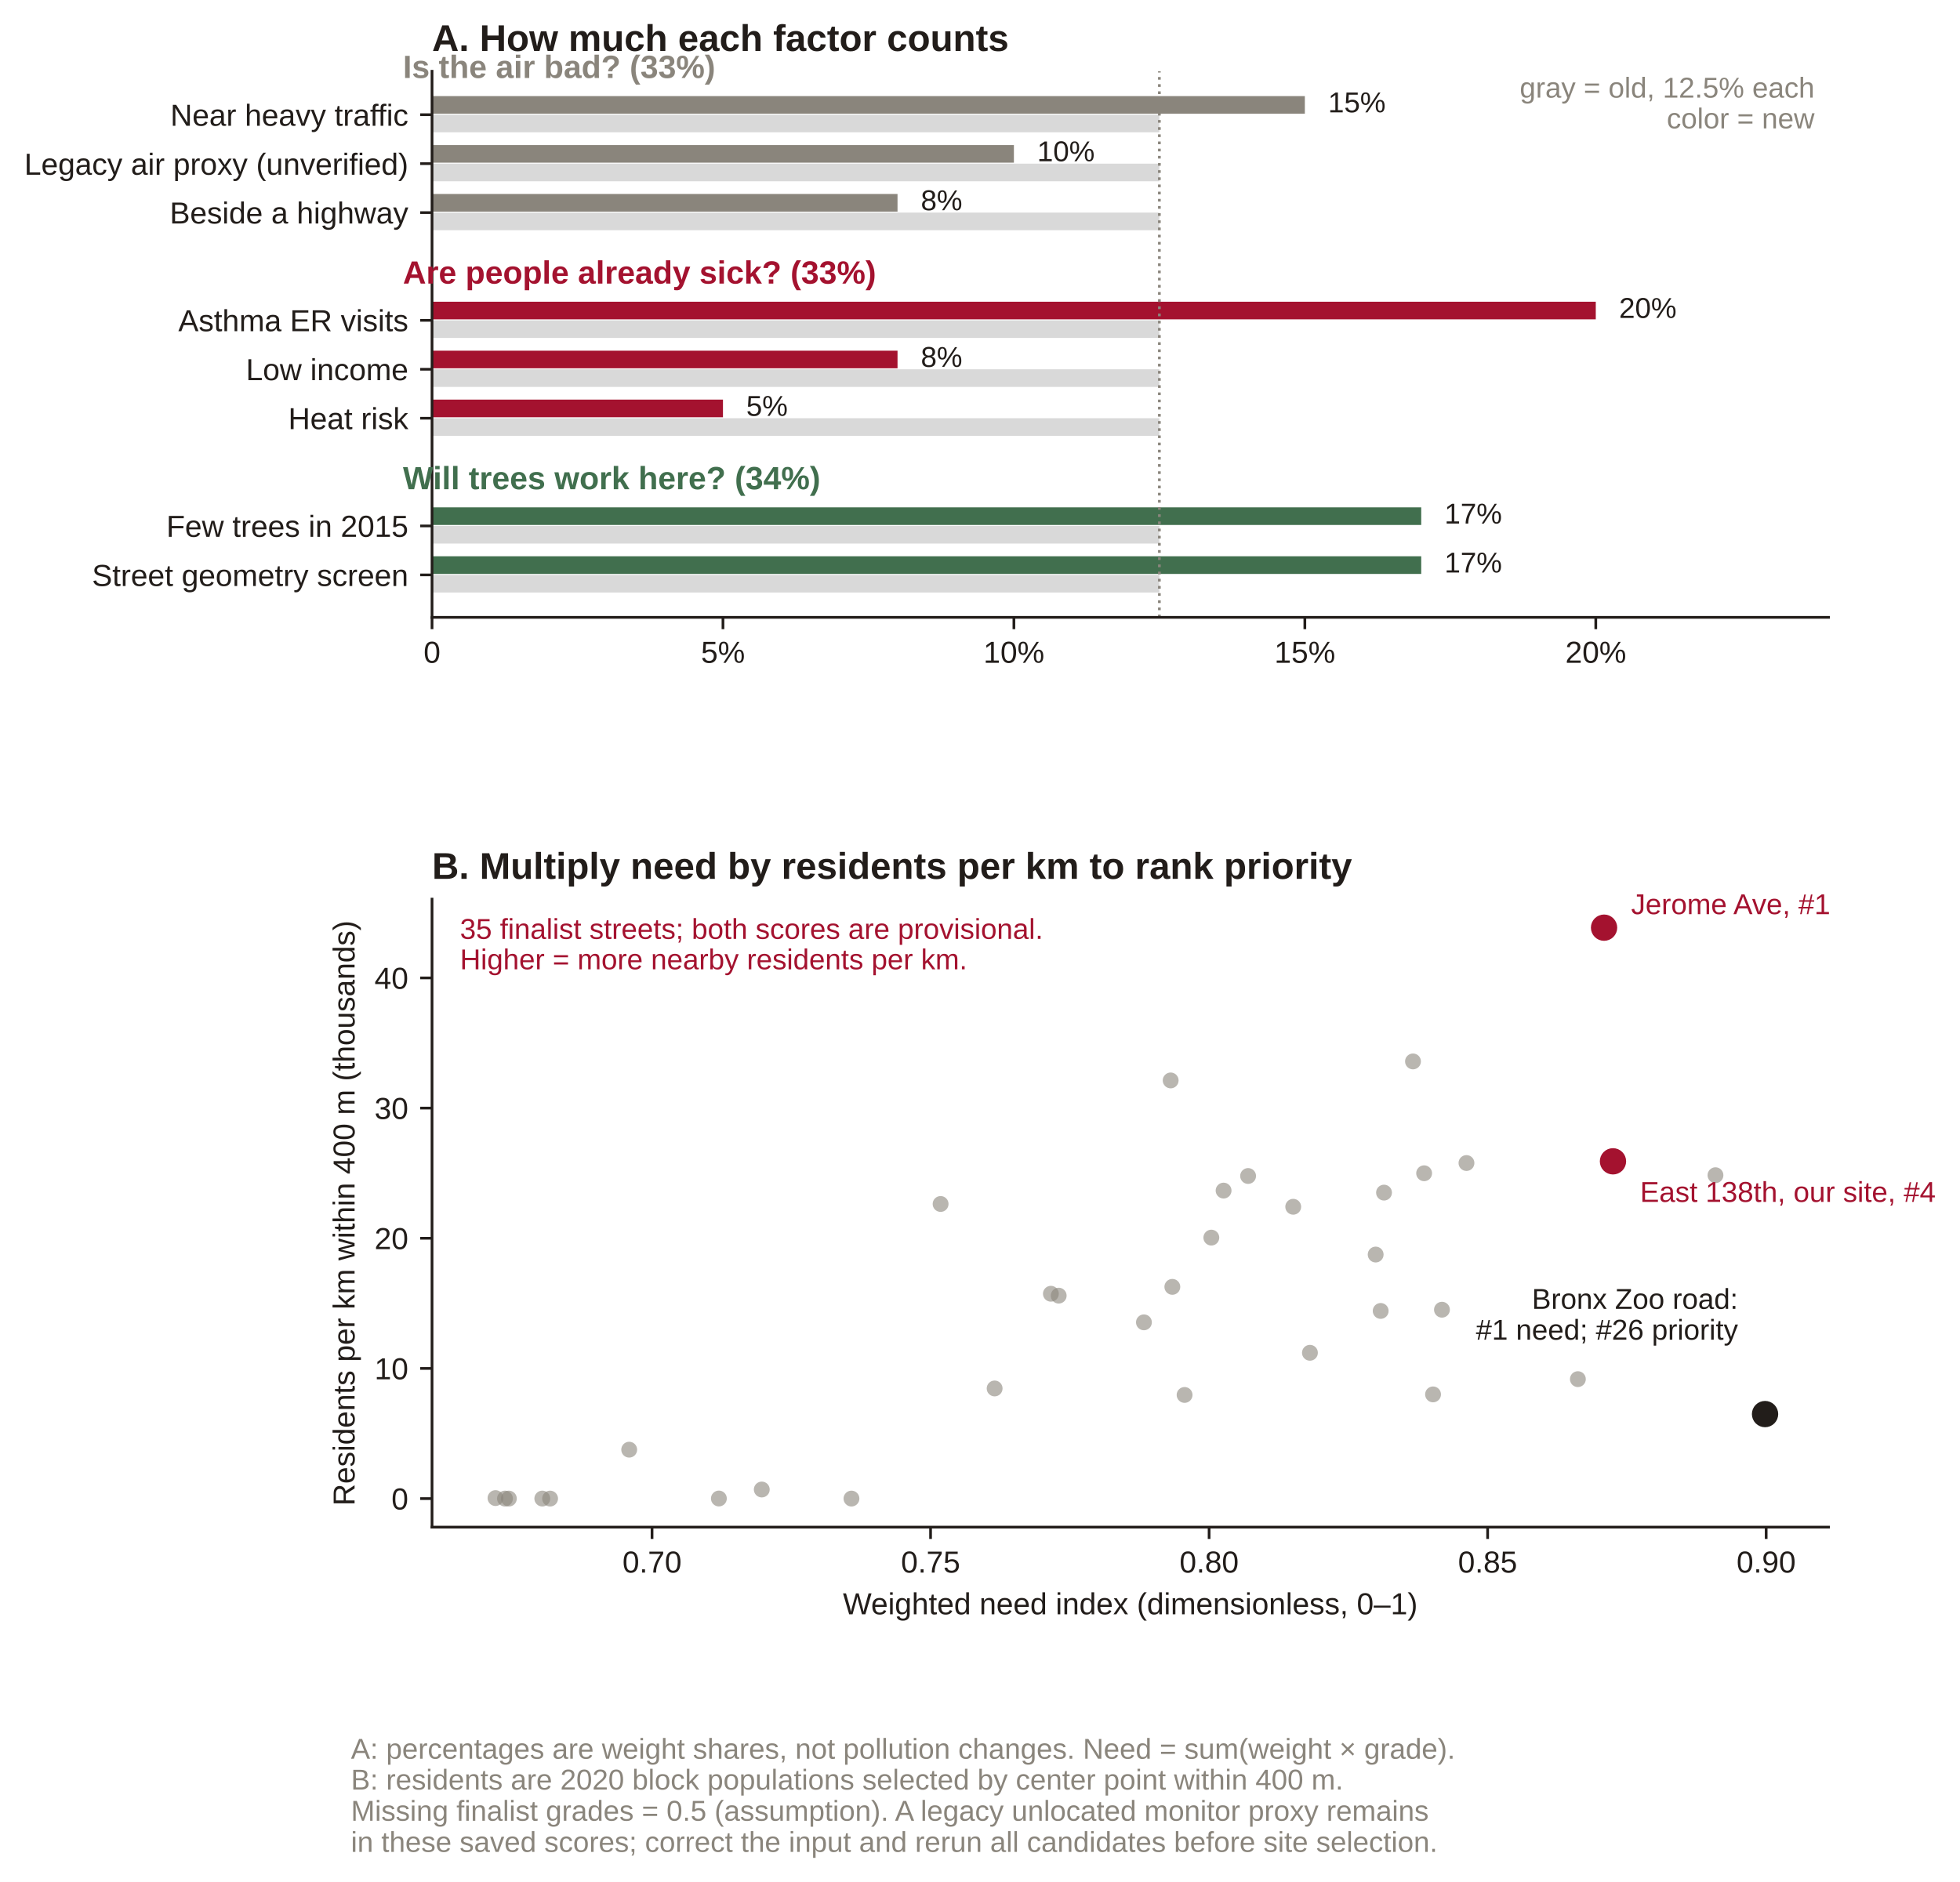
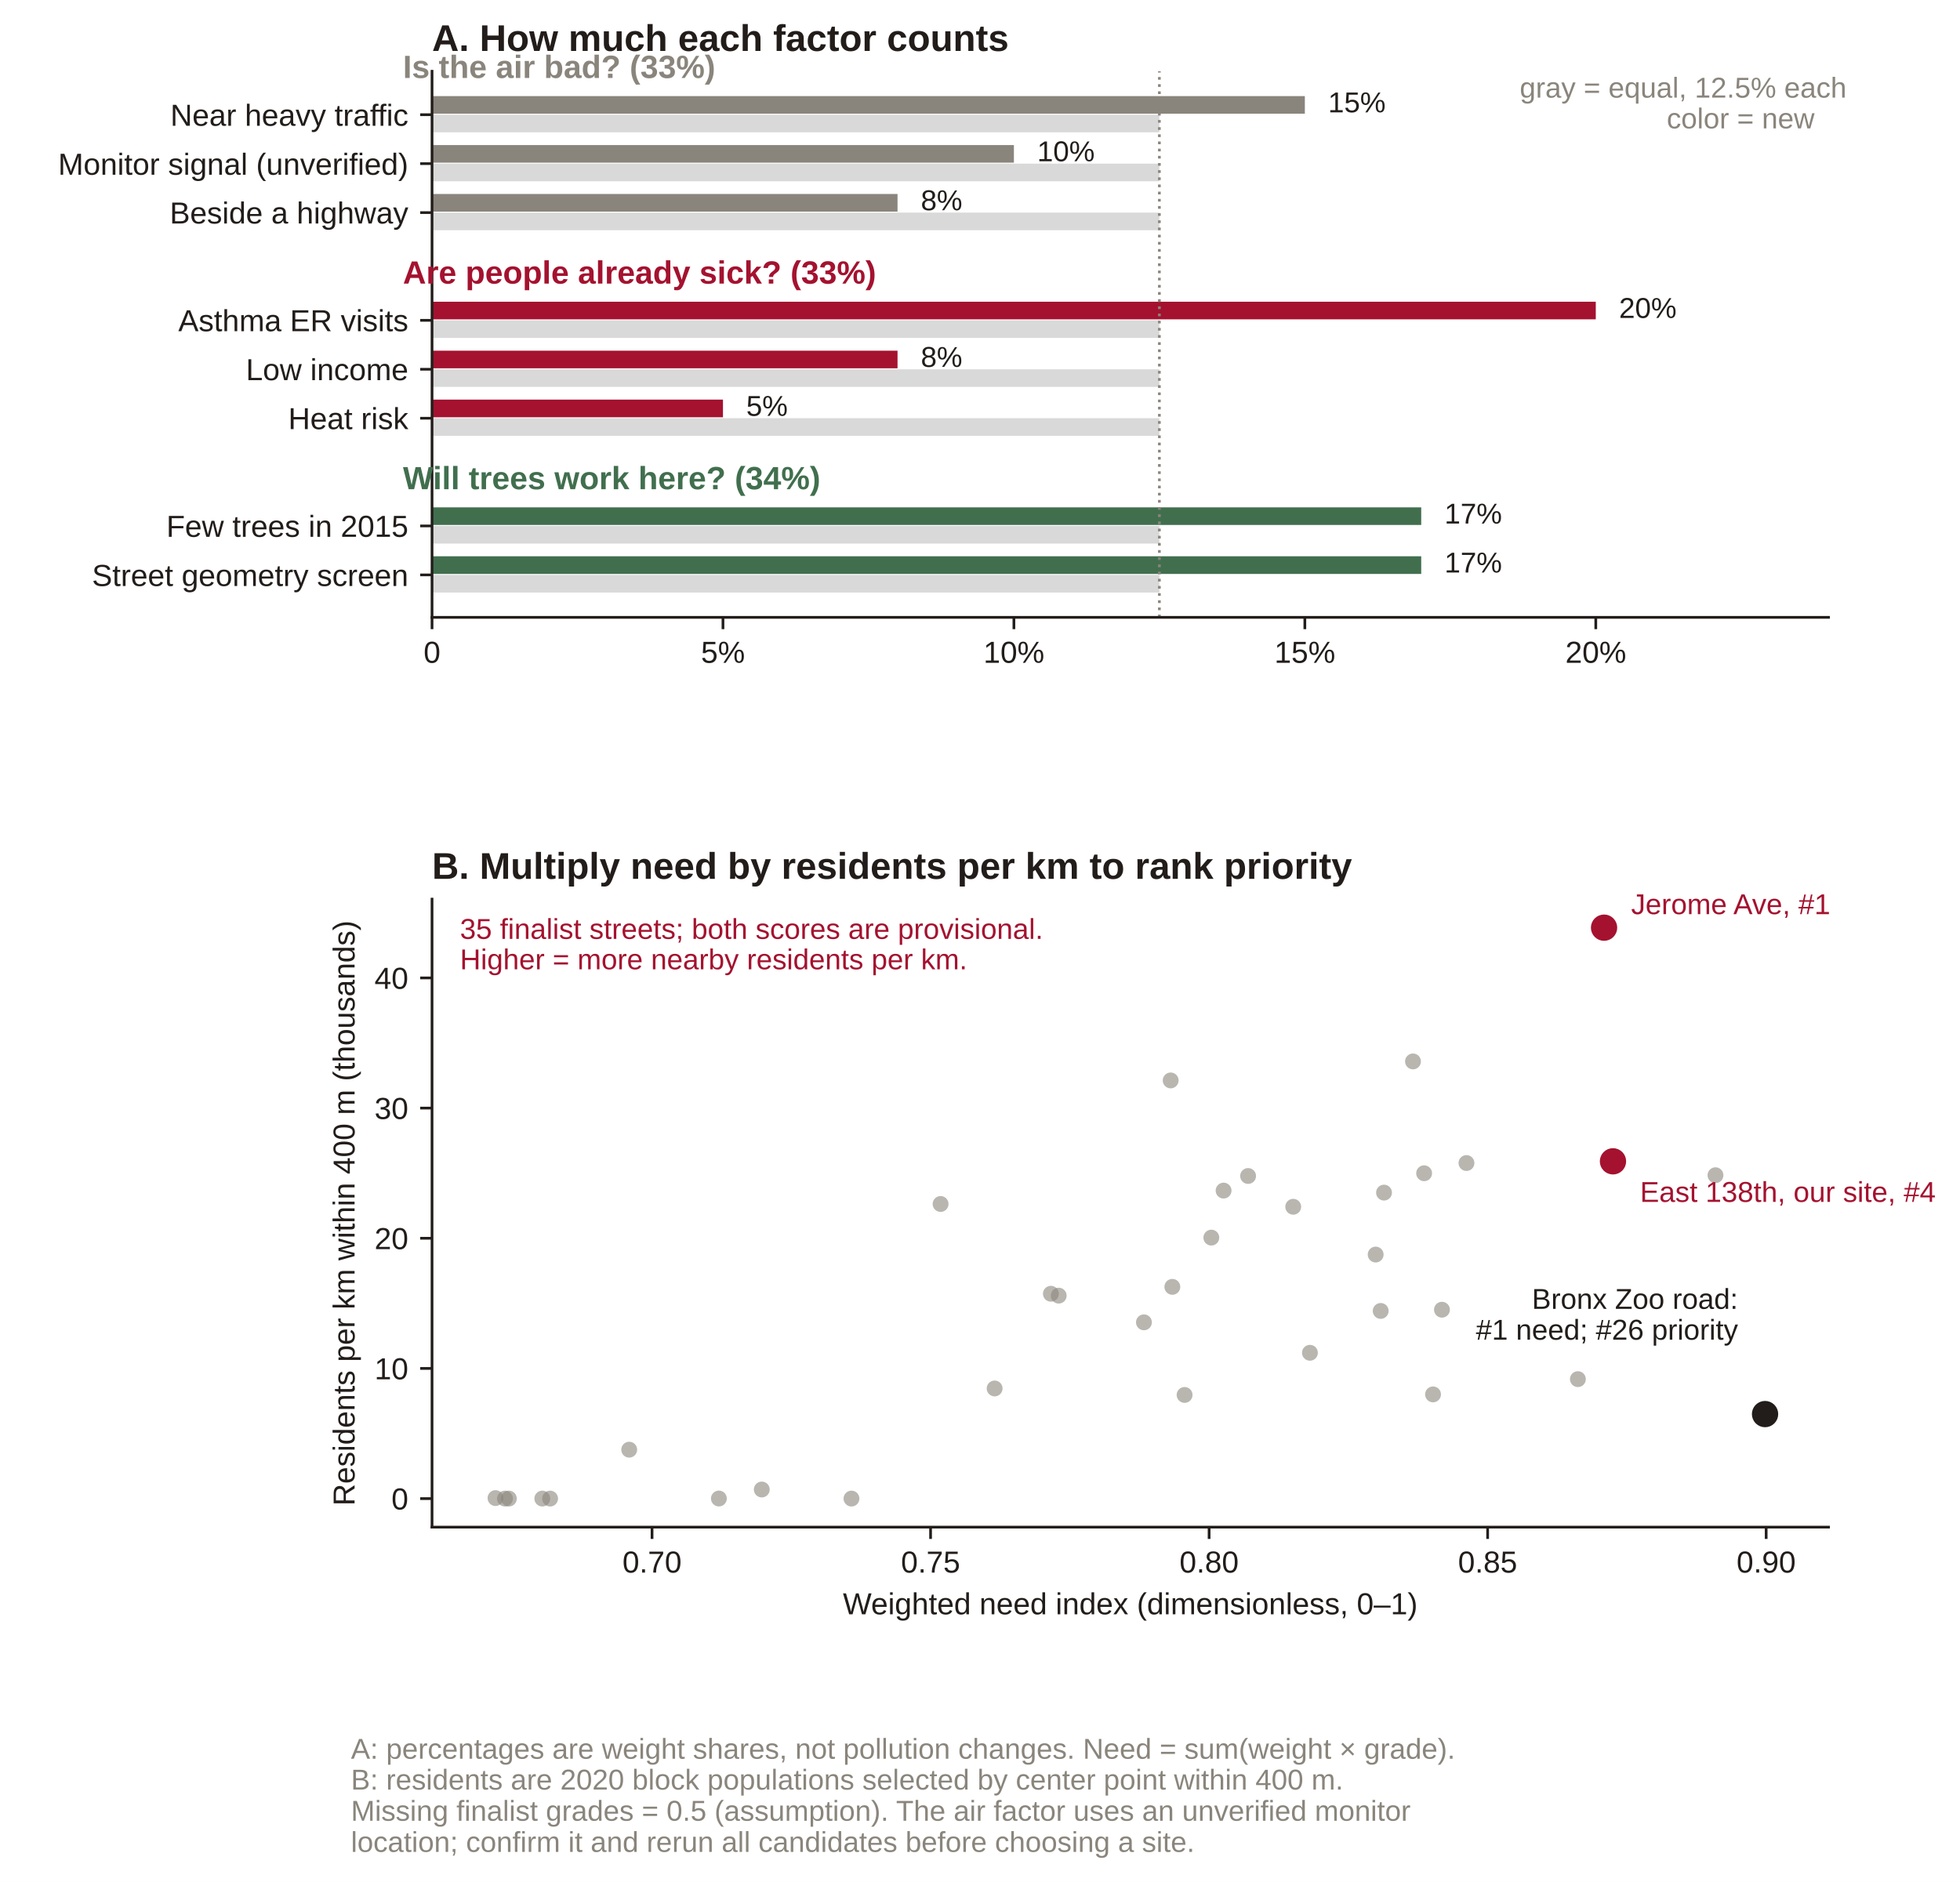
<svg xmlns="http://www.w3.org/2000/svg" xmlns:xlink="http://www.w3.org/1999/xlink" width="579.535pt" height="556.571pt" viewBox="0 0 579.535 556.571" version="1.1">
  <defs>
    <style type="text/css">*{stroke-linejoin: round; stroke-linecap: butt}</style>
  </defs>
  <g id="figure_1">
    <g id="patch_1">
      <path d="M 0 556.571 L 579.535 556.571 L 579.535 0 L 0 0 z " style="fill: #ffffff" />
    </g>
    <g id="axes_1">
      <g id="patch_2">
        <path d="M 127.742 182.574 L 540.662 182.574 L 540.662 21.074 L 127.742 21.074 z " style="fill: #ffffff" />
      </g>
      <g id="patch_3">
        <path d="M 127.742 33.917 L 342.805 33.917 L 342.805 39.129 L 127.742 39.129 z " clip-path="url(#pb8d9bb84fc)" style="fill: #d9d9d9" />
      </g>
      <g id="patch_4">
        <path d="M 127.742 28.415 L 385.817 28.415 L 385.817 33.627 L 127.742 33.627 z " clip-path="url(#pb8d9bb84fc)" style="fill: #8a857c" />
      </g>
      <g id="patch_5">
        <path d="M 127.742 48.396 L 342.805 48.396 L 342.805 53.608 L 127.742 53.608 z " clip-path="url(#pb8d9bb84fc)" style="fill: #d9d9d9" />
      </g>
      <g id="patch_6">
        <path d="M 127.742 42.894 L 299.792 42.894 L 299.792 48.106 L 127.742 48.106 z " clip-path="url(#pb8d9bb84fc)" style="fill: #8a857c" />
      </g>
      <g id="patch_7">
        <path d="M 127.742 62.875 L 342.805 62.875 L 342.805 68.087 L 127.742 68.087 z " clip-path="url(#pb8d9bb84fc)" style="fill: #d9d9d9" />
      </g>
      <g id="patch_8">
        <path d="M 127.742 57.373 L 265.382 57.373 L 265.382 62.585 L 127.742 62.585 z " clip-path="url(#pb8d9bb84fc)" style="fill: #8a857c" />
      </g>
      <g id="patch_9">
        <path d="M 127.742 94.729 L 342.805 94.729 L 342.805 99.941 L 127.742 99.941 z " clip-path="url(#pb8d9bb84fc)" style="fill: #d9d9d9" />
      </g>
      <g id="patch_10">
        <path d="M 127.742 89.227 L 471.842 89.227 L 471.842 94.439 L 127.742 94.439 z " clip-path="url(#pb8d9bb84fc)" style="fill: #a4122f" />
      </g>
      <g id="patch_11">
        <path d="M 127.742 109.208 L 342.805 109.208 L 342.805 114.421 L 127.742 114.421 z " clip-path="url(#pb8d9bb84fc)" style="fill: #d9d9d9" />
      </g>
      <g id="patch_12">
        <path d="M 127.742 103.706 L 265.382 103.706 L 265.382 108.919 L 127.742 108.919 z " clip-path="url(#pb8d9bb84fc)" style="fill: #a4122f" />
      </g>
      <g id="patch_13">
        <path d="M 127.742 123.687 L 342.805 123.687 L 342.805 128.9 L 127.742 128.9 z " clip-path="url(#pb8d9bb84fc)" style="fill: #d9d9d9" />
      </g>
      <g id="patch_14">
        <path d="M 127.742 118.185 L 213.767 118.185 L 213.767 123.398 L 127.742 123.398 z " clip-path="url(#pb8d9bb84fc)" style="fill: #a4122f" />
      </g>
      <g id="patch_15">
        <path d="M 127.742 155.541 L 342.805 155.541 L 342.805 160.754 L 127.742 160.754 z " clip-path="url(#pb8d9bb84fc)" style="fill: #d9d9d9" />
      </g>
      <g id="patch_16">
        <path d="M 127.742 150.039 L 420.227 150.039 L 420.227 155.252 L 127.742 155.252 z " clip-path="url(#pb8d9bb84fc)" style="fill: #416f4e" />
      </g>
      <g id="patch_17">
        <path d="M 127.742 170.021 L 342.805 170.021 L 342.805 175.233 L 127.742 175.233 z " clip-path="url(#pb8d9bb84fc)" style="fill: #d9d9d9" />
      </g>
      <g id="patch_18">
        <path d="M 127.742 164.518 L 420.227 164.518 L 420.227 169.731 L 127.742 169.731 z " clip-path="url(#pb8d9bb84fc)" style="fill: #416f4e" />
      </g>
      <g id="matplotlib.axis_1">
        <g id="xtick_1">
          <g id="line2d_1">
            <defs>
              <path id="mb1fa493d6f" d="M 0 0 L 0 3.5 " style="stroke: #221d1a; stroke-width: 0.8" />
            </defs>
            <g>
              <use xlink:href="#mb1fa493d6f" x="127.742" y="182.574" style="fill: #221d1a; stroke: #221d1a; stroke-width: 0.8" />
            </g>
          </g>
          <g id="text_1">
            <text style="font-size: 9px; font-family: 'Arial', 'DejaVu Sans', sans-serif; text-anchor: middle; fill: #221d1a" x="127.742" y="196.016" transform="rotate(-0 127.742 196.016)">0</text>
          </g>
        </g>
        <g id="xtick_2">
          <g id="line2d_2">
            <g>
              <use xlink:href="#mb1fa493d6f" x="213.767" y="182.574" style="fill: #221d1a; stroke: #221d1a; stroke-width: 0.8" />
            </g>
          </g>
          <g id="text_2">
            <text style="font-size: 9px; font-family: 'Arial', 'DejaVu Sans', sans-serif; text-anchor: middle; fill: #221d1a" x="213.767" y="196.016" transform="rotate(-0 213.767 196.016)">5%</text>
          </g>
        </g>
        <g id="xtick_3">
          <g id="line2d_3">
            <g>
              <use xlink:href="#mb1fa493d6f" x="299.792" y="182.574" style="fill: #221d1a; stroke: #221d1a; stroke-width: 0.8" />
            </g>
          </g>
          <g id="text_3">
            <text style="font-size: 9px; font-family: 'Arial', 'DejaVu Sans', sans-serif; text-anchor: middle; fill: #221d1a" x="299.792" y="196.016" transform="rotate(-0 299.792 196.016)">10%</text>
          </g>
        </g>
        <g id="xtick_4">
          <g id="line2d_4">
            <g>
              <use xlink:href="#mb1fa493d6f" x="385.817" y="182.574" style="fill: #221d1a; stroke: #221d1a; stroke-width: 0.8" />
            </g>
          </g>
          <g id="text_4">
            <text style="font-size: 9px; font-family: 'Arial', 'DejaVu Sans', sans-serif; text-anchor: middle; fill: #221d1a" x="385.817" y="196.016" transform="rotate(-0 385.817 196.016)">15%</text>
          </g>
        </g>
        <g id="xtick_5">
          <g id="line2d_5">
            <g>
              <use xlink:href="#mb1fa493d6f" x="471.842" y="182.574" style="fill: #221d1a; stroke: #221d1a; stroke-width: 0.8" />
            </g>
          </g>
          <g id="text_5">
            <text style="font-size: 9px; font-family: 'Arial', 'DejaVu Sans', sans-serif; text-anchor: middle; fill: #221d1a" x="471.842" y="196.016" transform="rotate(-0 471.842 196.016)">20%</text>
          </g>
        </g>
      </g>
      <g id="matplotlib.axis_2">
        <g id="ytick_1">
          <g id="line2d_6">
            <defs>
              <path id="m1abfbe2351" d="M 0 0 L -3.5 0 " style="stroke: #221d1a; stroke-width: 0.8" />
            </defs>
            <g>
              <use xlink:href="#m1abfbe2351" x="127.742" y="33.917" style="fill: #221d1a; stroke: #221d1a; stroke-width: 0.8" />
            </g>
          </g>
          <g id="text_6">
            <text style="font-size: 9px; font-family: 'Arial', 'DejaVu Sans', sans-serif; text-anchor: end; fill: #221d1a" x="120.742" y="37.192" transform="rotate(-0 120.742 37.19245)">Near heavy traffic</text>
          </g>
        </g>
        <g id="ytick_2">
          <g id="line2d_7">
            <g>
              <use xlink:href="#m1abfbe2351" x="127.742" y="48.396" style="fill: #221d1a; stroke: #221d1a; stroke-width: 0.8" />
            </g>
          </g>
          <g id="text_7">
-             <text style="font-size: 9px; font-family: 'Arial', 'DejaVu Sans', sans-serif; text-anchor: end; fill: #221d1a" x="120.742" y="51.672" transform="rotate(-0 120.742 51.6716)">Legacy air proxy (unverified)</text>
+             <text style="font-size: 9px; font-family: 'Arial', 'DejaVu Sans', sans-serif; text-anchor: end; fill: #221d1a" x="120.742" y="51.672" transform="rotate(-0 120.742 51.6716)">Monitor signal (unverified)</text>
          </g>
        </g>
        <g id="ytick_3">
          <g id="line2d_8">
            <g>
              <use xlink:href="#m1abfbe2351" x="127.742" y="62.875" style="fill: #221d1a; stroke: #221d1a; stroke-width: 0.8" />
            </g>
          </g>
          <g id="text_8">
            <text style="font-size: 9px; font-family: 'Arial', 'DejaVu Sans', sans-serif; text-anchor: end; fill: #221d1a" x="120.742" y="66.096" transform="rotate(-0 120.742 66.0959)">Beside a highway</text>
          </g>
        </g>
        <g id="ytick_4">
          <g id="line2d_9">
            <g>
              <use xlink:href="#m1abfbe2351" x="127.742" y="94.729" style="fill: #221d1a; stroke: #221d1a; stroke-width: 0.8" />
            </g>
          </g>
          <g id="text_9">
            <text style="font-size: 9px; font-family: 'Arial', 'DejaVu Sans', sans-serif; text-anchor: end; fill: #221d1a" x="120.742" y="97.95" transform="rotate(-0 120.742 97.95002)">Asthma ER visits</text>
          </g>
        </g>
        <g id="ytick_5">
          <g id="line2d_10">
            <g>
              <use xlink:href="#m1abfbe2351" x="127.742" y="109.208" style="fill: #221d1a; stroke: #221d1a; stroke-width: 0.8" />
            </g>
          </g>
          <g id="text_10">
            <text style="font-size: 9px; font-family: 'Arial', 'DejaVu Sans', sans-serif; text-anchor: end; fill: #221d1a" x="120.742" y="112.429" transform="rotate(-0 120.742 112.4292)">Low income</text>
          </g>
        </g>
        <g id="ytick_6">
          <g id="line2d_11">
            <g>
              <use xlink:href="#m1abfbe2351" x="127.742" y="123.687" style="fill: #221d1a; stroke: #221d1a; stroke-width: 0.8" />
            </g>
          </g>
          <g id="text_11">
            <text style="font-size: 9px; font-family: 'Arial', 'DejaVu Sans', sans-serif; text-anchor: end; fill: #221d1a" x="120.742" y="126.908" transform="rotate(-0 120.742 126.9083)">Heat risk</text>
          </g>
        </g>
        <g id="ytick_7">
          <g id="line2d_12">
            <g>
              <use xlink:href="#m1abfbe2351" x="127.742" y="155.541" style="fill: #221d1a; stroke: #221d1a; stroke-width: 0.8" />
            </g>
          </g>
          <g id="text_12">
            <text style="font-size: 9px; font-family: 'Arial', 'DejaVu Sans', sans-serif; text-anchor: end; fill: #221d1a" x="120.742" y="158.762" transform="rotate(-0 120.742 158.7624)">Few trees in 2015</text>
          </g>
        </g>
        <g id="ytick_8">
          <g id="line2d_13">
            <g>
              <use xlink:href="#m1abfbe2351" x="127.742" y="170.021" style="fill: #221d1a; stroke: #221d1a; stroke-width: 0.8" />
            </g>
          </g>
          <g id="text_13">
            <text style="font-size: 9px; font-family: 'Arial', 'DejaVu Sans', sans-serif; text-anchor: end; fill: #221d1a" x="120.742" y="173.296" transform="rotate(-0 120.742 173.2964)">Street geometry screen</text>
          </g>
        </g>
      </g>
      <g id="line2d_14">
        <path d="M 342.805 182.574 L 342.805 21.074 " clip-path="url(#pb8d9bb84fc)" style="fill: none; stroke-dasharray: 0.8,1.32; stroke-dashoffset: 0; stroke: #8a857c; stroke-width: 0.8" />
      </g>
      <g id="patch_19">
        <path d="M 127.742 182.574 L 127.742 21.074 " style="fill: none; stroke: #221d1a; stroke-width: 0.8; stroke-linejoin: miter; stroke-linecap: square" />
      </g>
      <g id="patch_20">
        <path d="M 127.742 182.574 L 540.662 182.574 " style="fill: none; stroke: #221d1a; stroke-width: 0.8; stroke-linejoin: miter; stroke-linecap: square" />
      </g>
      <g id="text_14">
        <text style="font-weight: 700; font-size: 9.5px; font-family: 'Arial', 'DejaVu Sans', sans-serif; text-anchor: start; fill: #8a857c" x="119.14" y="23.057" transform="rotate(-0 119.1395 23.05724)">Is the air bad?  (33%)</text>
      </g>
      <g id="text_15">
        <text style="font-size: 8.5px; font-family: 'Arial', 'DejaVu Sans', sans-serif; text-anchor: start; fill: #221d1a" x="392.699" y="33.218" transform="rotate(-0 392.699 33.21815)">15%</text>
      </g>
      <g id="text_16">
        <text style="font-size: 8.5px; font-family: 'Arial', 'DejaVu Sans', sans-serif; text-anchor: start; fill: #221d1a" x="306.674" y="47.697" transform="rotate(-0 306.674 47.69729)">10%</text>
      </g>
      <g id="text_17">
        <text style="font-size: 8.5px; font-family: 'Arial', 'DejaVu Sans', sans-serif; text-anchor: start; fill: #221d1a" x="272.264" y="62.176" transform="rotate(-0 272.264 62.17644)">8%</text>
      </g>
      <g id="text_18">
        <text style="font-weight: 700; font-size: 9.5px; font-family: 'Arial', 'DejaVu Sans', sans-serif; text-anchor: start; fill: #a4122f" x="119.14" y="83.87" transform="rotate(-0 119.1395 83.86964)">Are people already sick?  (33%)</text>
      </g>
      <g id="text_19">
        <text style="font-size: 8.5px; font-family: 'Arial', 'DejaVu Sans', sans-serif; text-anchor: start; fill: #221d1a" x="478.724" y="94.031" transform="rotate(-0 478.724 94.03056)">20%</text>
      </g>
      <g id="text_20">
        <text style="font-size: 8.5px; font-family: 'Arial', 'DejaVu Sans', sans-serif; text-anchor: start; fill: #221d1a" x="272.264" y="108.51" transform="rotate(-0 272.264 108.5097)">8%</text>
      </g>
      <g id="text_21">
        <text style="font-size: 8.5px; font-family: 'Arial', 'DejaVu Sans', sans-serif; text-anchor: start; fill: #221d1a" x="220.649" y="122.989" transform="rotate(-0 220.649 122.9888)">5%</text>
      </g>
      <g id="text_22">
        <text style="font-weight: 700; font-size: 9.5px; font-family: 'Arial', 'DejaVu Sans', sans-serif; text-anchor: start; fill: #416f4e" x="119.14" y="144.682" transform="rotate(-0 119.1395 144.682)">Will trees work here?  (34%)</text>
      </g>
      <g id="text_23">
        <text style="font-size: 8.5px; font-family: 'Arial', 'DejaVu Sans', sans-serif; text-anchor: start; fill: #221d1a" x="427.109" y="154.843" transform="rotate(-0 427.109 154.843)">17%</text>
      </g>
      <g id="text_24">
        <text style="font-size: 8.5px; font-family: 'Arial', 'DejaVu Sans', sans-serif; text-anchor: start; fill: #221d1a" x="427.109" y="169.322" transform="rotate(-0 427.109 169.3221)">17%</text>
      </g>
      <g id="text_25">
-         <text style="font-size: 8.5px; font-family: 'Arial', 'DejaVu Sans', sans-serif; fill: #8a857c" transform="translate(449.3547 28.87633)">gray = old, 12.5% each</text>
+         <text style="font-size: 8.5px; font-family: 'Arial', 'DejaVu Sans', sans-serif; fill: #8a857c" transform="translate(449.3547 28.87633)">gray = equal, 12.5% each</text>
        <text style="font-size: 8.5px; font-family: 'Arial', 'DejaVu Sans', sans-serif; fill: #8a857c" transform="translate(492.8309 37.96628)">color = new</text>
      </g>
      <g id="text_26">
        <text style="font-weight: 700; font-size: 11px; font-family: 'Arial', 'DejaVu Sans', sans-serif; text-anchor: start; fill: #221d1a" x="127.742" y="15.074" transform="rotate(-0 127.742 15.07359)">A. How much each factor counts</text>
      </g>
    </g>
    <g id="axes_2">
      <g id="patch_21">
        <path d="M 127.742 451.634 L 540.662 451.634 L 540.662 265.908 L 127.742 265.908 z " style="fill: #ffffff" />
      </g>
      <g id="PathCollection_1">
        <defs>
          <path id="m3a2e669037" d="M 0 2.345 C 0.622 2.345 1.219 2.098 1.658 1.658 C 2.098 1.219 2.345 0.622 2.345 0 C 2.345 -0.622 2.098 -1.219 1.658 -1.658 C 1.219 -2.098 0.622 -2.345 0 -2.345 C -0.622 -2.345 -1.219 -2.098 -1.658 -1.658 C -2.098 -1.219 -2.345 -0.622 -2.345 0 C -2.345 0.622 -2.098 1.219 -1.658 1.658 C -1.219 2.098 -0.622 2.345 0 2.345 z " />
        </defs>
        <g clip-path="url(#pfaf1f7420f)">
          <use xlink:href="#m3a2e669037" x="474.291" y="274.35" style="fill: #8a857c; fill-opacity: 0.6" />
          <use xlink:href="#m3a2e669037" x="417.794" y="313.907" style="fill: #8a857c; fill-opacity: 0.6" />
          <use xlink:href="#m3a2e669037" x="346.144" y="319.528" style="fill: #8a857c; fill-opacity: 0.6" />
          <use xlink:href="#m3a2e669037" x="476.926" y="343.452" style="fill: #8a857c; fill-opacity: 0.6" />
          <use xlink:href="#m3a2e669037" x="507.233" y="347.559" style="fill: #8a857c; fill-opacity: 0.6" />
          <use xlink:href="#m3a2e669037" x="433.607" y="343.956" style="fill: #8a857c; fill-opacity: 0.6" />
          <use xlink:href="#m3a2e669037" x="421.088" y="346.982" style="fill: #8a857c; fill-opacity: 0.6" />
          <use xlink:href="#m3a2e669037" x="369.039" y="347.79" style="fill: #8a857c; fill-opacity: 0.6" />
          <use xlink:href="#m3a2e669037" x="409.229" y="352.706" style="fill: #8a857c; fill-opacity: 0.6" />
          <use xlink:href="#m3a2e669037" x="361.792" y="352.109" style="fill: #8a857c; fill-opacity: 0.6" />
          <use xlink:href="#m3a2e669037" x="382.381" y="356.89" style="fill: #8a857c; fill-opacity: 0.6" />
          <use xlink:href="#m3a2e669037" x="278.117" y="356.067" style="fill: #8a857c; fill-opacity: 0.6" />
          <use xlink:href="#m3a2e669037" x="358.168" y="366.014" style="fill: #8a857c; fill-opacity: 0.6" />
          <use xlink:href="#m3a2e669037" x="406.758" y="371.022" style="fill: #8a857c; fill-opacity: 0.6" />
          <use xlink:href="#m3a2e669037" x="346.638" y="380.576" style="fill: #8a857c; fill-opacity: 0.6" />
          <use xlink:href="#m3a2e669037" x="426.359" y="387.336" style="fill: #8a857c; fill-opacity: 0.6" />
          <use xlink:href="#m3a2e669037" x="310.73" y="382.616" style="fill: #8a857c; fill-opacity: 0.6" />
          <use xlink:href="#m3a2e669037" x="313.036" y="383.175" style="fill: #8a857c; fill-opacity: 0.6" />
          <use xlink:href="#m3a2e669037" x="408.241" y="387.698" style="fill: #8a857c; fill-opacity: 0.6" />
          <use xlink:href="#m3a2e669037" x="338.238" y="391.07" style="fill: #8a857c; fill-opacity: 0.6" />
          <use xlink:href="#m3a2e669037" x="387.322" y="400.074" style="fill: #8a857c; fill-opacity: 0.6" />
          <use xlink:href="#m3a2e669037" x="466.549" y="407.869" style="fill: #8a857c; fill-opacity: 0.6" />
          <use xlink:href="#m3a2e669037" x="423.724" y="412.38" style="fill: #8a857c; fill-opacity: 0.6" />
          <use xlink:href="#m3a2e669037" x="294.094" y="410.625" style="fill: #8a857c; fill-opacity: 0.6" />
          <use xlink:href="#m3a2e669037" x="350.262" y="412.542" style="fill: #8a857c; fill-opacity: 0.6" />
          <use xlink:href="#m3a2e669037" x="521.893" y="418.201" style="fill: #8a857c; fill-opacity: 0.6" />
          <use xlink:href="#m3a2e669037" x="186.042" y="428.729" style="fill: #8a857c; fill-opacity: 0.6" />
          <use xlink:href="#m3a2e669037" x="225.244" y="440.512" style="fill: #8a857c; fill-opacity: 0.6" />
          <use xlink:href="#m3a2e669037" x="146.511" y="443.045" style="fill: #8a857c; fill-opacity: 0.6" />
          <use xlink:href="#m3a2e669037" x="212.561" y="443.172" style="fill: #8a857c; fill-opacity: 0.6" />
          <use xlink:href="#m3a2e669037" x="160.347" y="443.188" style="fill: #8a857c; fill-opacity: 0.6" />
          <use xlink:href="#m3a2e669037" x="162.653" y="443.192" style="fill: #8a857c; fill-opacity: 0.6" />
          <use xlink:href="#m3a2e669037" x="150.464" y="443.192" style="fill: #8a857c; fill-opacity: 0.6" />
          <use xlink:href="#m3a2e669037" x="149.311" y="443.192" style="fill: #8a857c; fill-opacity: 0.6" />
          <use xlink:href="#m3a2e669037" x="251.763" y="443.192" style="fill: #8a857c; fill-opacity: 0.6" />
        </g>
      </g>
      <g id="matplotlib.axis_3">
        <g id="xtick_6">
          <g id="line2d_15">
            <g>
              <use xlink:href="#mb1fa493d6f" x="192.796" y="451.634" style="fill: #221d1a; stroke: #221d1a; stroke-width: 0.8" />
            </g>
          </g>
          <g id="text_27">
            <text style="font-size: 9px; font-family: 'Arial', 'DejaVu Sans', sans-serif; text-anchor: middle; fill: #221d1a" x="192.796" y="465.076" transform="rotate(-0 192.7956 465.0756)">0.70</text>
          </g>
        </g>
        <g id="xtick_7">
          <g id="line2d_16">
            <g>
              <use xlink:href="#mb1fa493d6f" x="275.152" y="451.634" style="fill: #221d1a; stroke: #221d1a; stroke-width: 0.8" />
            </g>
          </g>
          <g id="text_28">
            <text style="font-size: 9px; font-family: 'Arial', 'DejaVu Sans', sans-serif; text-anchor: middle; fill: #221d1a" x="275.152" y="465.076" transform="rotate(-0 275.1523 465.0756)">0.75</text>
          </g>
        </g>
        <g id="xtick_8">
          <g id="line2d_17">
            <g>
              <use xlink:href="#mb1fa493d6f" x="357.509" y="451.634" style="fill: #221d1a; stroke: #221d1a; stroke-width: 0.8" />
            </g>
          </g>
          <g id="text_29">
            <text style="font-size: 9px; font-family: 'Arial', 'DejaVu Sans', sans-serif; text-anchor: middle; fill: #221d1a" x="357.509" y="465.076" transform="rotate(-0 357.509 465.0756)">0.80</text>
          </g>
        </g>
        <g id="xtick_9">
          <g id="line2d_18">
            <g>
              <use xlink:href="#mb1fa493d6f" x="439.866" y="451.634" style="fill: #221d1a; stroke: #221d1a; stroke-width: 0.8" />
            </g>
          </g>
          <g id="text_30">
            <text style="font-size: 9px; font-family: 'Arial', 'DejaVu Sans', sans-serif; text-anchor: middle; fill: #221d1a" x="439.866" y="465.076" transform="rotate(-0 439.8657 465.0756)">0.85</text>
          </g>
        </g>
        <g id="xtick_10">
          <g id="line2d_19">
            <g>
              <use xlink:href="#mb1fa493d6f" x="522.222" y="451.634" style="fill: #221d1a; stroke: #221d1a; stroke-width: 0.8" />
            </g>
          </g>
          <g id="text_31">
            <text style="font-size: 9px; font-family: 'Arial', 'DejaVu Sans', sans-serif; text-anchor: middle; fill: #221d1a" x="522.222" y="465.076" transform="rotate(-0 522.2224 465.0756)">0.90</text>
          </g>
        </g>
        <g id="text_32">
          <text style="font-size: 9px; font-family: 'Arial', 'DejaVu Sans', sans-serif; text-anchor: middle; fill: #221d1a" x="334.202" y="477.416" transform="rotate(-0 334.202 477.4161)">Weighted need index (dimensionless, 0–1)</text>
        </g>
      </g>
      <g id="matplotlib.axis_4">
        <g id="ytick_9">
          <g id="line2d_20">
            <g>
              <use xlink:href="#m1abfbe2351" x="127.742" y="443.192" style="fill: #221d1a; stroke: #221d1a; stroke-width: 0.8" />
            </g>
          </g>
          <g id="text_33">
            <text style="font-size: 9px; font-family: 'Arial', 'DejaVu Sans', sans-serif; text-anchor: end; fill: #221d1a" x="120.742" y="446.413" transform="rotate(-0 120.742 446.4125)">0</text>
          </g>
        </g>
        <g id="ytick_10">
          <g id="line2d_21">
            <g>
              <use xlink:href="#m1abfbe2351" x="127.742" y="404.697" style="fill: #221d1a; stroke: #221d1a; stroke-width: 0.8" />
            </g>
          </g>
          <g id="text_34">
            <text style="font-size: 9px; font-family: 'Arial', 'DejaVu Sans', sans-serif; text-anchor: end; fill: #221d1a" x="120.742" y="407.918" transform="rotate(-0 120.742 407.9179)">10</text>
          </g>
        </g>
        <g id="ytick_11">
          <g id="line2d_22">
            <g>
              <use xlink:href="#m1abfbe2351" x="127.742" y="366.202" style="fill: #221d1a; stroke: #221d1a; stroke-width: 0.8" />
            </g>
          </g>
          <g id="text_35">
            <text style="font-size: 9px; font-family: 'Arial', 'DejaVu Sans', sans-serif; text-anchor: end; fill: #221d1a" x="120.742" y="369.423" transform="rotate(-0 120.742 369.4233)">20</text>
          </g>
        </g>
        <g id="ytick_12">
          <g id="line2d_23">
            <g>
              <use xlink:href="#m1abfbe2351" x="127.742" y="327.708" style="fill: #221d1a; stroke: #221d1a; stroke-width: 0.8" />
            </g>
          </g>
          <g id="text_36">
            <text style="font-size: 9px; font-family: 'Arial', 'DejaVu Sans', sans-serif; text-anchor: end; fill: #221d1a" x="120.742" y="330.929" transform="rotate(-0 120.742 330.9287)">30</text>
          </g>
        </g>
        <g id="ytick_13">
          <g id="line2d_24">
            <g>
              <use xlink:href="#m1abfbe2351" x="127.742" y="289.213" style="fill: #221d1a; stroke: #221d1a; stroke-width: 0.8" />
            </g>
          </g>
          <g id="text_37">
            <text style="font-size: 9px; font-family: 'Arial', 'DejaVu Sans', sans-serif; text-anchor: end; fill: #221d1a" x="120.742" y="292.434" transform="rotate(-0 120.742 292.434)">40</text>
          </g>
        </g>
        <g id="text_38">
          <text style="font-size: 9px; font-family: 'Arial', 'DejaVu Sans', sans-serif; text-anchor: middle; fill: #221d1a" x="104.838" y="358.771" transform="rotate(-90 104.8381 358.7709)">Residents per km within 400 m (thousands)</text>
        </g>
      </g>
      <g id="patch_22">
        <path d="M 127.742 451.634 L 127.742 265.908 " style="fill: none; stroke: #221d1a; stroke-width: 0.8; stroke-linejoin: miter; stroke-linecap: square" />
      </g>
      <g id="patch_23">
        <path d="M 127.742 451.634 L 540.662 451.634 " style="fill: none; stroke: #221d1a; stroke-width: 0.8; stroke-linejoin: miter; stroke-linecap: square" />
      </g>
      <g id="PathCollection_2">
        <defs>
          <path id="m5006eddafc" d="M 0 3.391 C 0.899 3.391 1.762 3.034 2.398 2.398 C 3.034 1.762 3.391 0.899 3.391 0 C 3.391 -0.899 3.034 -1.762 2.398 -2.398 C 1.762 -3.034 0.899 -3.391 0 -3.391 C -0.899 -3.391 -1.762 -3.034 -2.398 -2.398 C -3.034 -1.762 -3.391 -0.899 -3.391 0 C -3.391 0.899 -3.034 1.762 -2.398 2.398 C -1.762 3.034 -0.899 3.391 0 3.391 z " style="stroke: #a4122f" />
        </defs>
        <g clip-path="url(#pfaf1f7420f)">
          <use xlink:href="#m5006eddafc" x="474.291" y="274.35" style="fill: #a4122f; stroke: #a4122f" />
        </g>
      </g>
      <g id="text_39">
        <text style="font-size: 8.5px; font-family: 'Arial', 'DejaVu Sans', sans-serif; text-anchor: start; fill: #a4122f" x="482.291" y="270.35" transform="rotate(-0 482.2908 270.3502)">Jerome Ave, #1</text>
      </g>
      <g id="PathCollection_3">
        <g clip-path="url(#pfaf1f7420f)">
          <use xlink:href="#m5006eddafc" x="476.926" y="343.452" style="fill: #a4122f; stroke: #a4122f" />
        </g>
      </g>
      <g id="text_40">
        <text style="font-size: 8.5px; font-family: 'Arial', 'DejaVu Sans', sans-serif; text-anchor: start; fill: #a4122f" x="484.926" y="355.452" transform="rotate(-0 484.9262 355.4519)">East 138th, our site, #4</text>
      </g>
      <g id="PathCollection_4">
        <defs>
          <path id="m43e4893b26" d="M 0 3.391 C 0.899 3.391 1.762 3.034 2.398 2.398 C 3.034 1.762 3.391 0.899 3.391 0 C 3.391 -0.899 3.034 -1.762 2.398 -2.398 C 1.762 -3.034 0.899 -3.391 0 -3.391 C -0.899 -3.391 -1.762 -3.034 -2.398 -2.398 C -3.034 -1.762 -3.391 -0.899 -3.391 0 C -3.391 0.899 -3.034 1.762 -2.398 2.398 C -1.762 3.034 -0.899 3.391 0 3.391 z " style="stroke: #221d1a" />
        </defs>
        <g clip-path="url(#pfaf1f7420f)">
          <use xlink:href="#m43e4893b26" x="521.893" y="418.201" style="fill: #221d1a; stroke: #221d1a" />
        </g>
      </g>
      <g id="text_41">
        <text style="font-size: 8.5px; font-family: 'Arial', 'DejaVu Sans', sans-serif; fill: #221d1a" transform="translate(452.9493 387.0862)">Bronx Zoo road:</text>
        <text style="font-size: 8.5px; font-family: 'Arial', 'DejaVu Sans', sans-serif; fill: #221d1a" transform="translate(436.4035 396.2008)">#1 need; #26 priority</text>
      </g>
      <g id="text_42">
        <text style="font-size: 8.5px; font-family: 'Arial', 'DejaVu Sans', sans-serif; fill: #a4122f" transform="translate(136.0004 277.6677)">35 finalist streets; both scores are provisional.</text>
        <text style="font-size: 8.5px; font-family: 'Arial', 'DejaVu Sans', sans-serif; fill: #a4122f" transform="translate(136.0004 286.658)">Higher = more nearby residents per km.</text>
      </g>
      <g id="text_43">
        <text style="font-weight: 700; font-size: 11px; font-family: 'Arial', 'DejaVu Sans', sans-serif; text-anchor: start; fill: #221d1a" x="127.742" y="259.908" transform="rotate(-0 127.742 259.9082)">B. Multiply need by residents per km to rank priority</text>
      </g>
    </g>
    <g id="text_44">
      <text style="font-size: 8.5px; font-family: 'Arial', 'DejaVu Sans', sans-serif; fill: #8a857c" transform="translate(103.766 520.1328)">A: percentages are weight shares, not pollution changes. Need = sum(weight × grade).</text>
      <text style="font-size: 8.5px; font-family: 'Arial', 'DejaVu Sans', sans-serif; fill: #8a857c" transform="translate(103.766 529.2531)">B: residents are 2020 block populations selected by center point within 400 m.</text>
-       <text style="font-size: 8.5px; font-family: 'Arial', 'DejaVu Sans', sans-serif; fill: #8a857c" transform="translate(103.766 538.4673)">Missing finalist grades = 0.5 (assumption). A legacy unlocated monitor proxy remains</text>
-       <text style="font-size: 8.5px; font-family: 'Arial', 'DejaVu Sans', sans-serif; fill: #8a857c" transform="translate(103.766 547.6816)">in these saved scores; correct the input and rerun all candidates before site selection.</text>
+       <text style="font-size: 8.5px; font-family: 'Arial', 'DejaVu Sans', sans-serif; fill: #8a857c" transform="translate(103.766 538.4673)">Missing finalist grades = 0.5 (assumption). The air factor uses an unverified monitor</text>
+       <text style="font-size: 8.5px; font-family: 'Arial', 'DejaVu Sans', sans-serif; fill: #8a857c" transform="translate(103.766 547.6816)">location; confirm it and rerun all candidates before choosing a site.</text>
    </g>
  </g>
  <defs>
    <clipPath id="pb8d9bb84fc">
      <rect x="127.742" y="21.074" width="412.92" height="161.5" />
    </clipPath>
    <clipPath id="pfaf1f7420f">
      <rect x="127.742" y="265.908" width="412.92" height="185.725" />
    </clipPath>
  </defs>
</svg>
